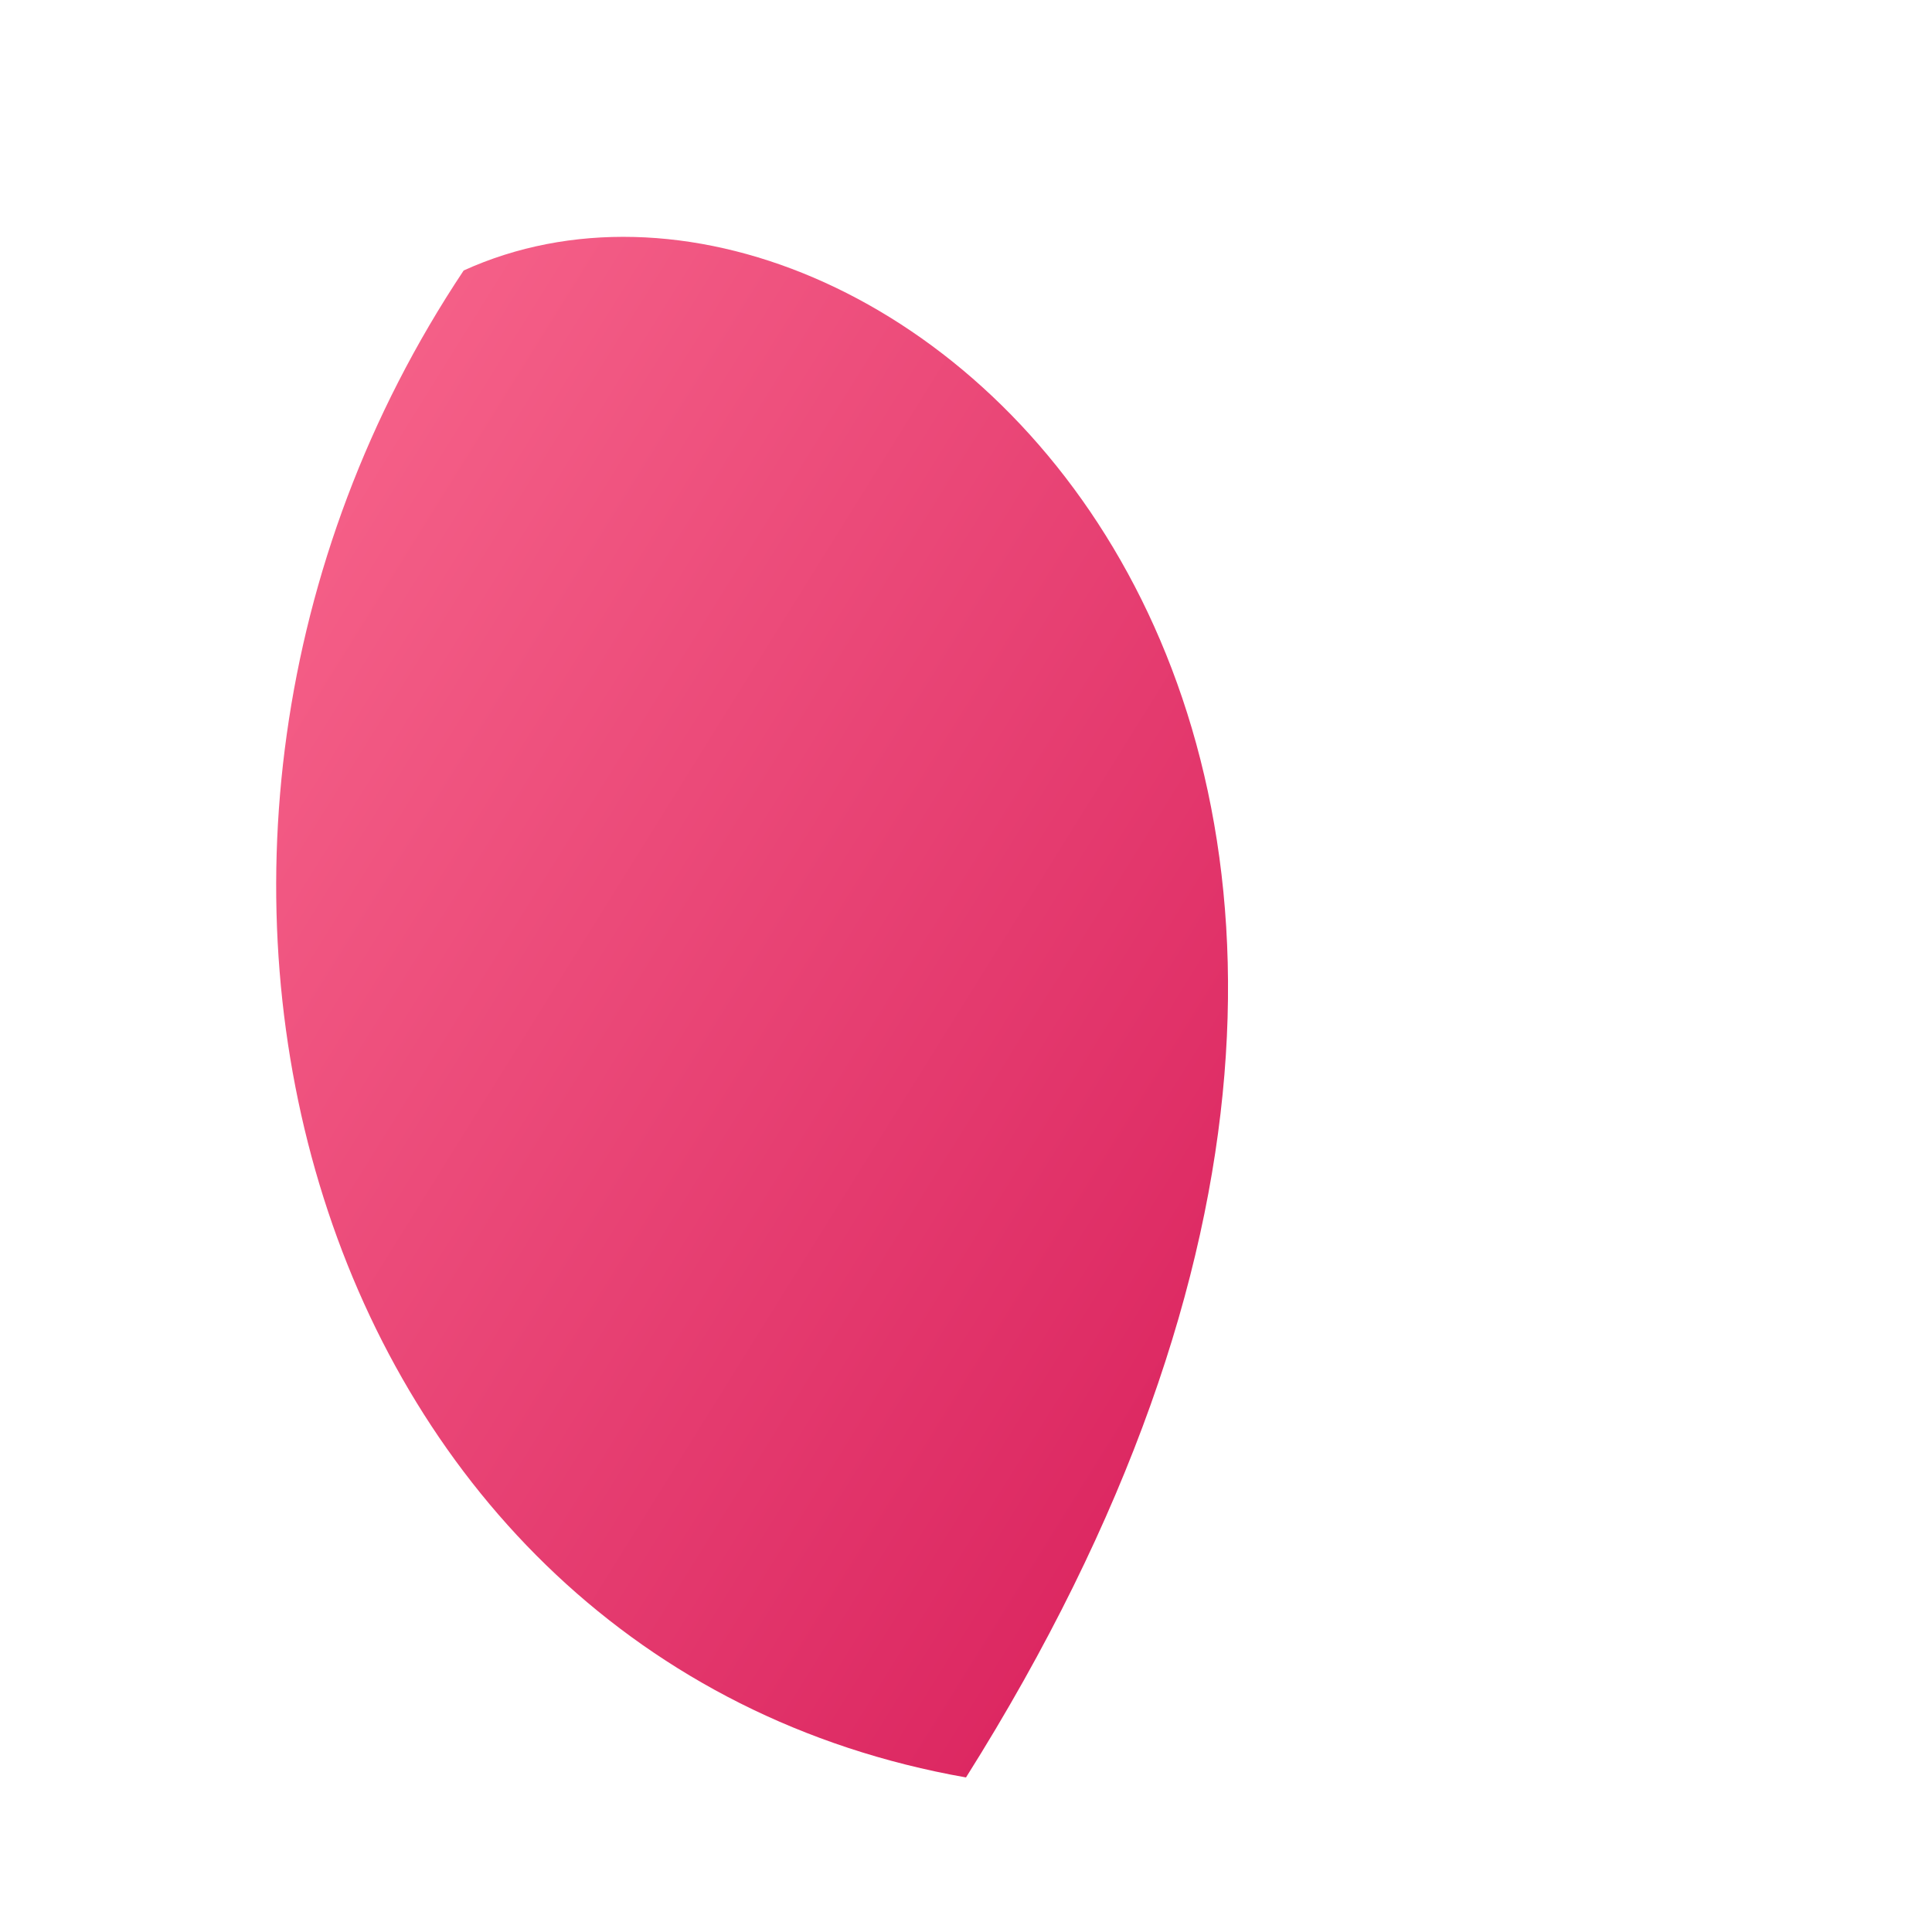
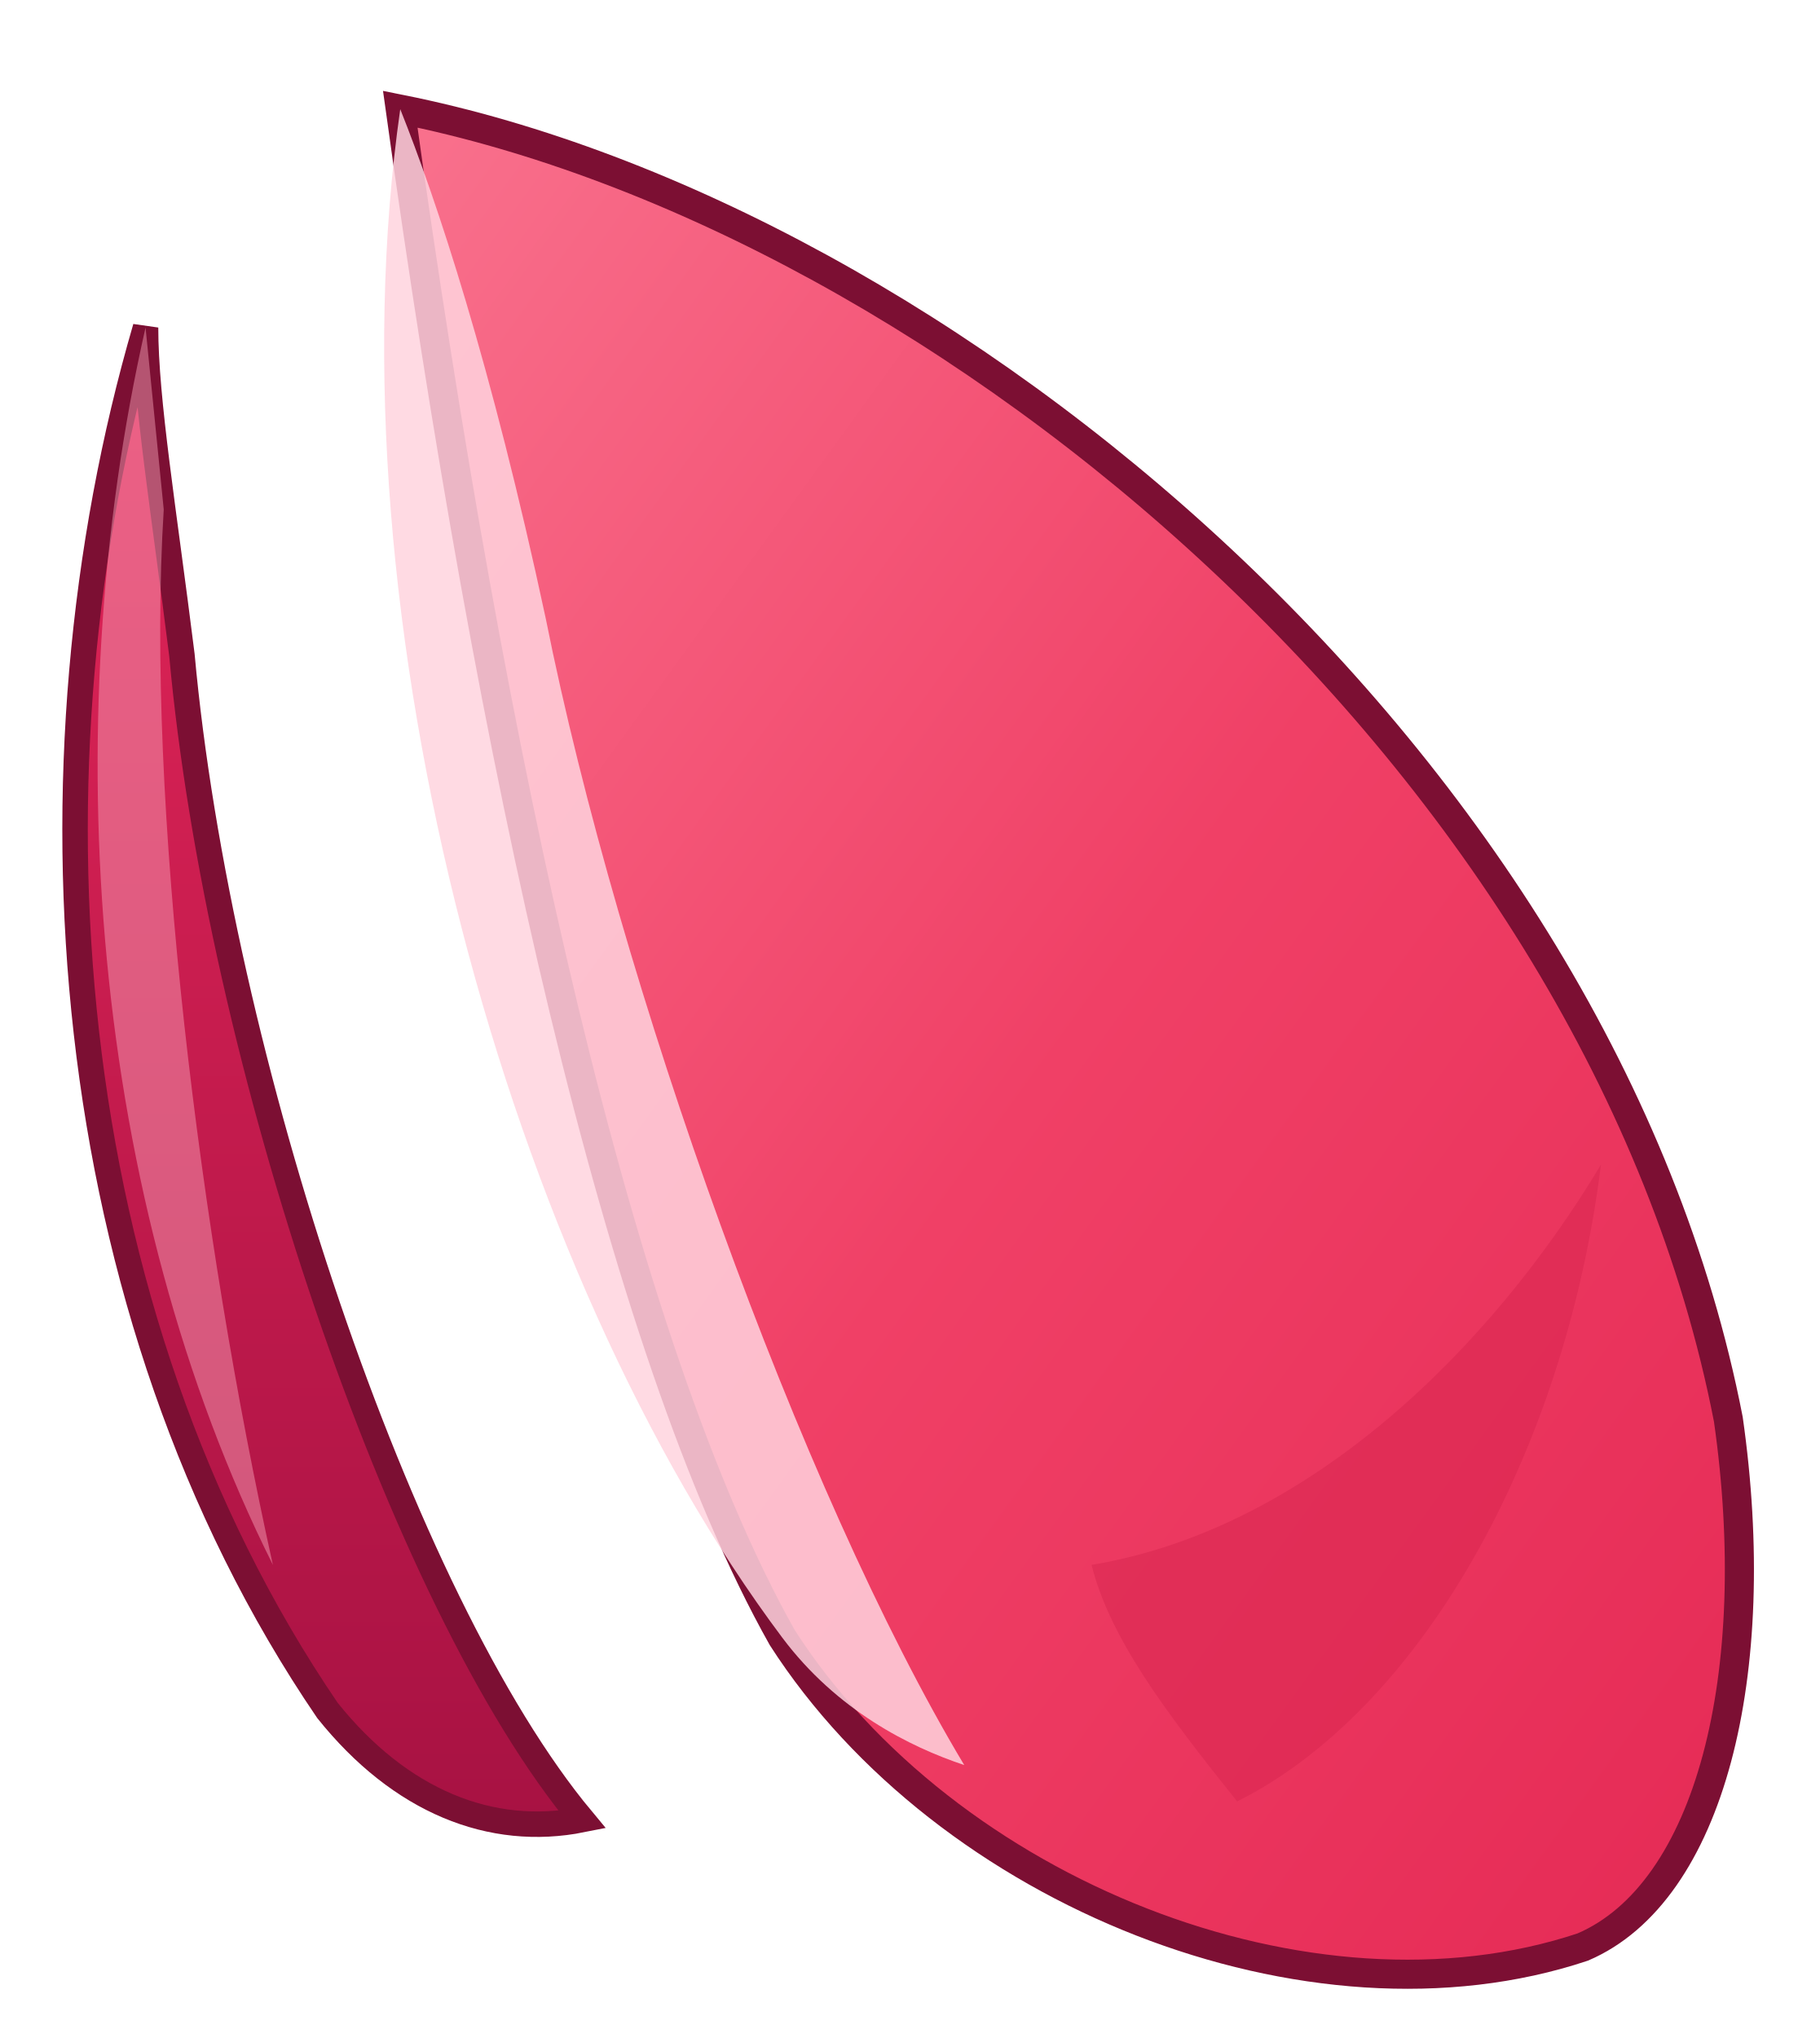
- <svg xmlns="http://www.w3.org/2000/svg" viewBox="0 0 100 100">
+ <svg xmlns="http://www.w3.org/2000/svg" viewBox="0 0 100 112">
  <defs>
    <linearGradient id="petalG" x1="0" y1="0" x2="1" y2="1">
-       <stop offset="0" stop-color="#F8678D" />
-       <stop offset="1" stop-color="#D81E5B" />
+       <stop offset="0" stop-color="#F9718D" />
+       <stop offset="0.5" stop-color="#F04066" />
+       <stop offset="1" stop-color="#E52A55" />
+     </linearGradient>
+     <linearGradient id="petalBackG" x1="0" y1="0" x2="0" y2="1">
+       <stop offset="0" stop-color="#E22558" />
+       <stop offset="1" stop-color="#A81243" />
    </linearGradient>
  </defs>
-   <path d="M 50,92 C 16,86 4,44 24,14 C 46,4 84,38 50,92 Z" fill="url(#petalG)" />
+   <path d="M8,18 C1,42 3,72 18,94 C22,99 27,101 32,100 C22,88 12,58 10,36 C9,28 8,22 8,18 Z" fill="url(#petalBackG)" stroke="#7C0F33" stroke-width="1.4" />
+   <path d="M8,18 C3,40 5,66 15,86 C11,68 8,44 9,28 Z" fill="#FBAABE" fill-opacity="0.45" />
+   <path d="M22,6 C52,12 88,42 95,78 C97,92 94,104 87,107 C72,112 52,104 43,90 C34,74 27,42 22,6 Z" fill="url(#petalG)" stroke="#7C0F33" stroke-width="1.6" />
+   <path d="M22,6 C18,34 28,70 43,90 C46,94 50,96 53,97 C44,82 34,54 30,34 C27,20 24,11 22,6 Z" fill="#FFD3DE" fill-opacity="0.85" />
+   <path d="M60,86 C72,84 82,74 88,64 C86,80 78,94 68,99 C64,94 61,90 60,86 Z" fill="#D82750" fill-opacity="0.55" />
</svg>
